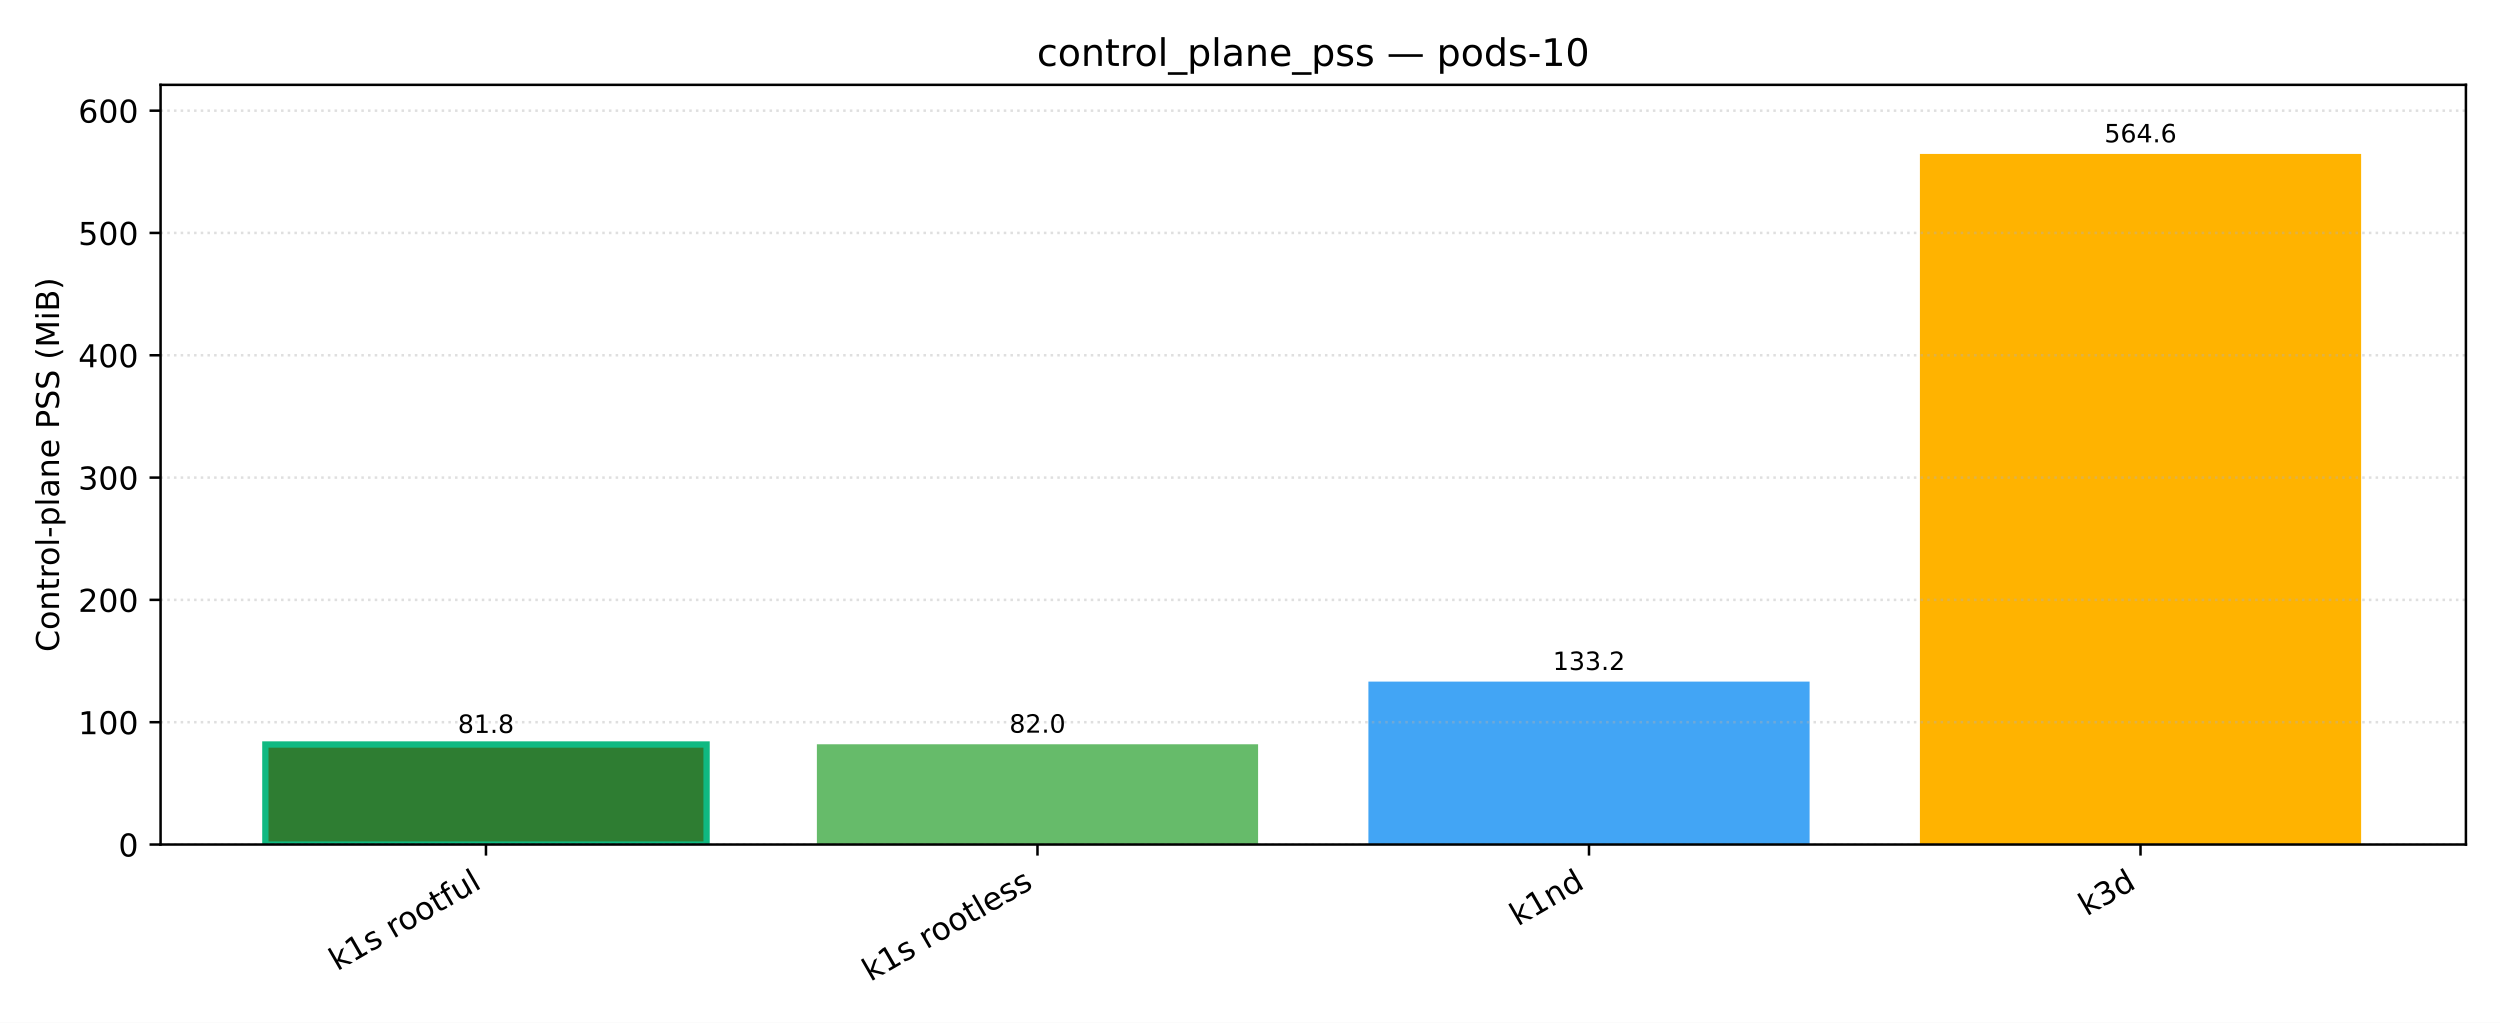
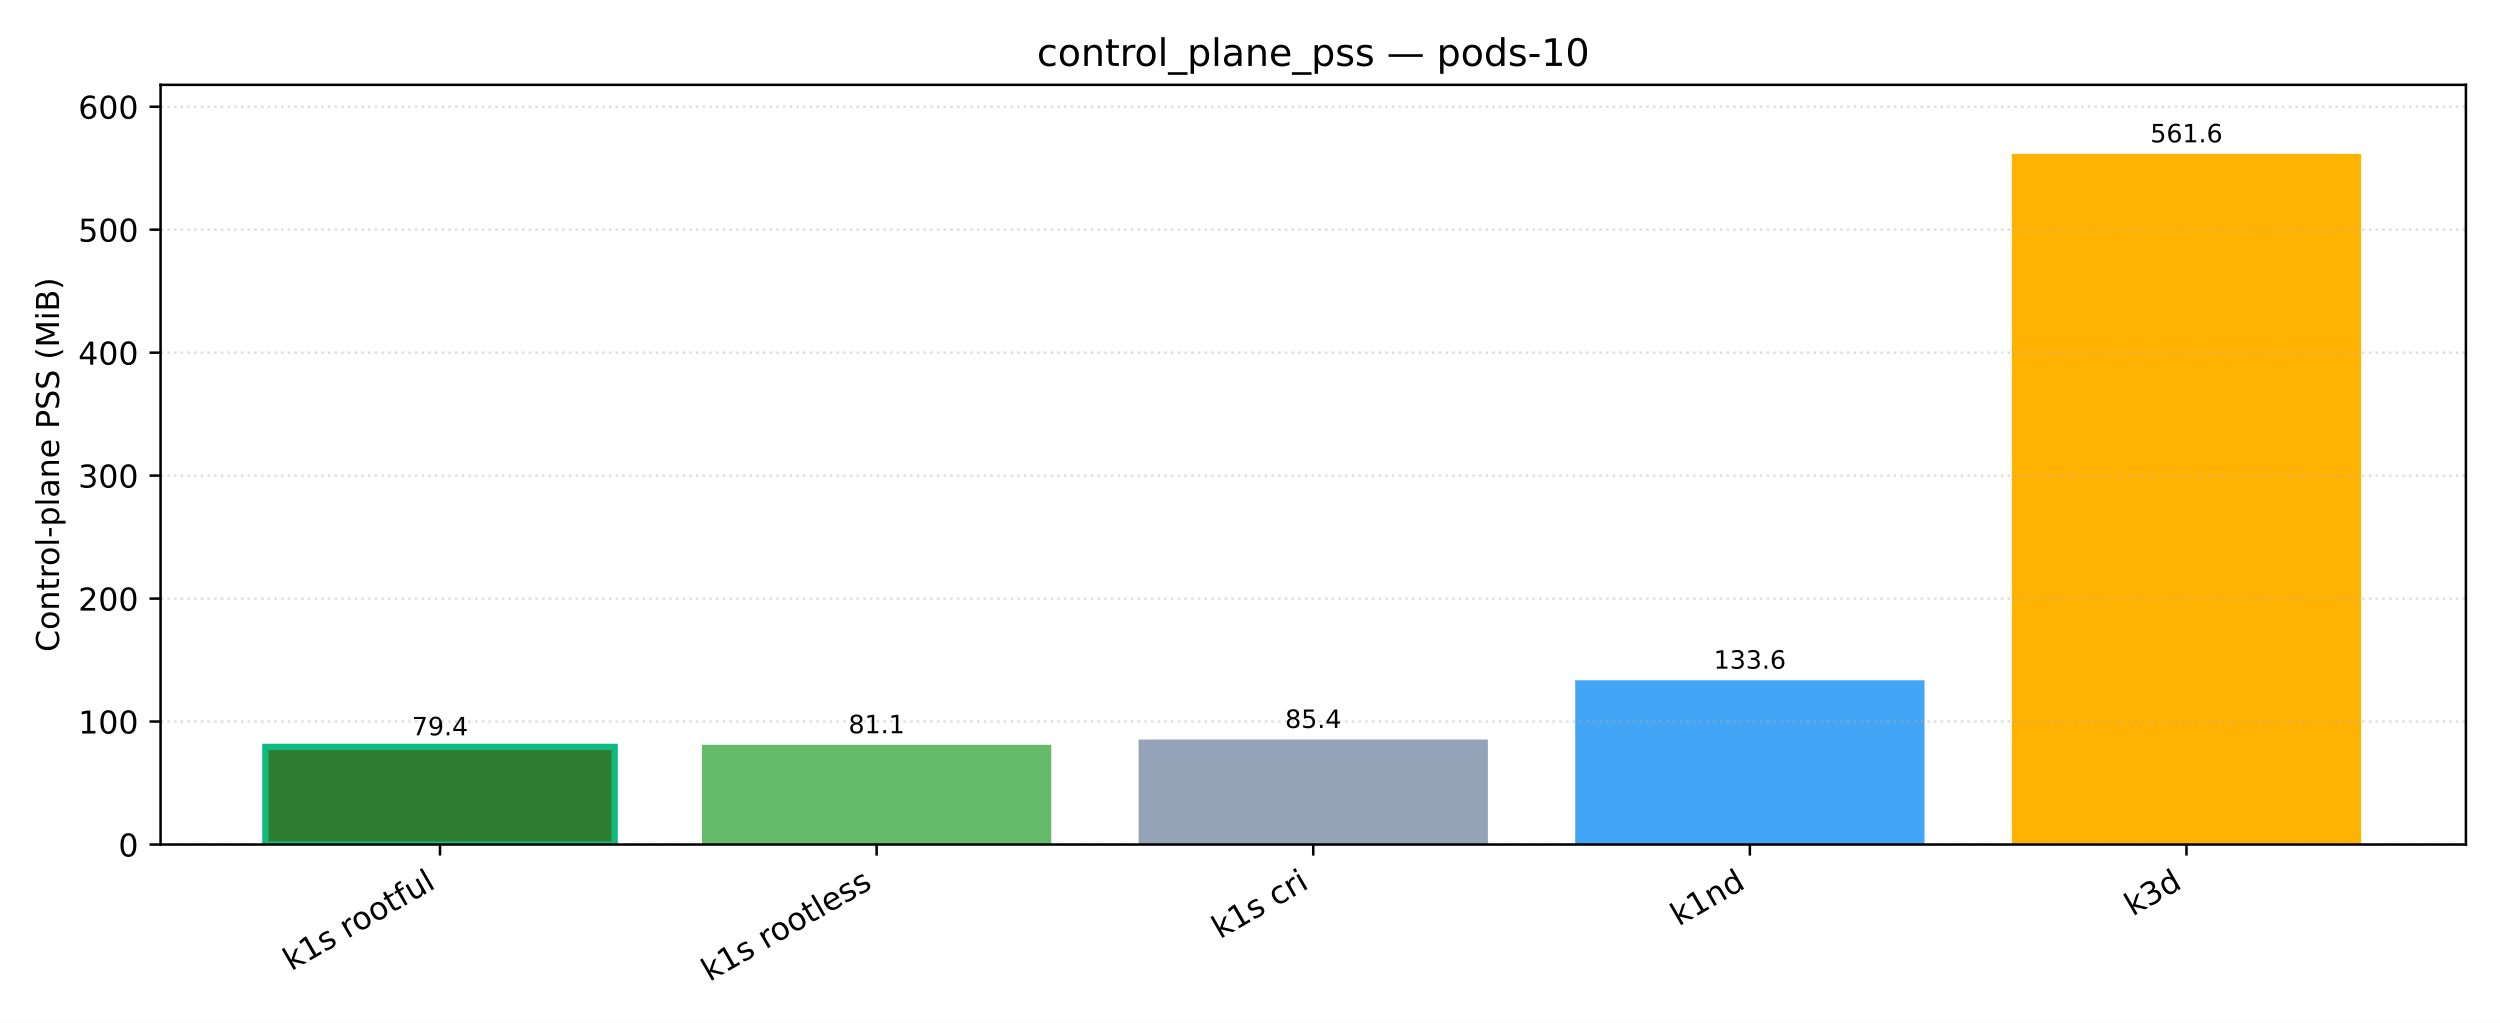
<svg xmlns="http://www.w3.org/2000/svg" xmlns:xlink="http://www.w3.org/1999/xlink" width="792pt" height="324pt" viewBox="0 0 792 324" version="1.1">
  <defs>
    <style type="text/css">*{stroke-linejoin: round; stroke-linecap: butt}</style>
  </defs>
  <g id="figure_1">
    <g id="patch_1">
      <path d="M 0 324  L 792 324  L 792 0  L 0 0  z " style="fill: #ffffff" />
    </g>
    <g id="axes_1">
      <g id="patch_2">
        <path d="M 50.87 267.545  L 781.2 267.545  L 781.2 26.88  L 50.87 26.88  z " style="fill: #ffffff" />
      </g>
      <g id="patch_3">
-         <path d="M 84.067 267.545  L 223.843 267.545  L 223.843 235.861  L 84.067 235.861  z " clip-path="url(#p3d346e6665)" style="fill: #2e7d32; stroke: #10b981; stroke-width: 2; stroke-linejoin: miter" />
+         <path d="M 84.067 267.545  L 194.723 267.545  L 194.723 236.615  L 84.067 236.615  z " clip-path="url(#p92cfe88812)" style="fill: #2e7d32; stroke: #10b981; stroke-width: 2; stroke-linejoin: miter" />
      </g>
      <g id="patch_4">
-         <path d="M 258.787 267.545  L 398.563 267.545  L 398.563 235.78  L 258.787 235.78  z " clip-path="url(#p3d346e6665)" style="fill: #66bb6a" />
+         <path d="M 222.387 267.545  L 333.043 267.545  L 333.043 235.953  L 222.387 235.953  z " clip-path="url(#p92cfe88812)" style="fill: #66bb6a" />
      </g>
      <g id="patch_5">
-         <path d="M 433.507 267.545  L 573.283 267.545  L 573.283 215.921  L 433.507 215.921  z " clip-path="url(#p3d346e6665)" style="fill: #42a5f5" />
+         <path d="M 360.707 267.545  L 471.363 267.545  L 471.363 234.278  L 360.707 234.278  z " clip-path="url(#p92cfe88812)" style="fill: #94a3b8" />
      </g>
      <g id="patch_6">
-         <path d="M 608.227 267.545  L 748.003 267.545  L 748.003 48.759  L 608.227 48.759  z " clip-path="url(#p3d346e6665)" style="fill: #ffb300" />
+         <path d="M 499.027 267.545  L 609.683 267.545  L 609.683 215.503  L 499.027 215.503  z " clip-path="url(#p92cfe88812)" style="fill: #42a5f5" />
+       </g>
+       <g id="patch_7">
+         <path d="M 637.347 267.545  L 748.003 267.545  L 748.003 48.759  L 637.347 48.759  z " clip-path="url(#p92cfe88812)" style="fill: #ffb300" />
      </g>
      <g id="matplotlib.axis_1">
        <g id="xtick_1">
          <g id="line2d_1">
            <defs>
-               <path id="md929574e29" d="M 0 0  L 0 3.5  " style="stroke: #000000; stroke-width: 0.8" />
+               <path id="mcc7a8a3c80" d="M 0 0  L 0 3.5  " style="stroke: #000000; stroke-width: 0.8" />
            </defs>
            <g>
-               <use xlink:href="#md929574e29" x="153.955" y="267.545" style="stroke: #000000; stroke-width: 0.8" />
+               <use xlink:href="#mcc7a8a3c80" x="139.395" y="267.545" style="stroke: #000000; stroke-width: 0.8" />
            </g>
          </g>
          <g id="text_1">
-             <g transform="translate(106.8249 307.7361) rotate(-30) scale(0.1 -0.1)">
+             <g transform="translate(92.26486 307.7361) rotate(-30) scale(0.1 -0.1)">
              <defs>
                <path id="DejaVuSans-6b" d="M 581 4863  L 1159 4863  L 1159 1991  L 2875 3500  L 3609 3500  L 1753 1863  L 3688 0  L 2938 0  L 1159 1709  L 1159 0  L 581 0  L 581 4863  z " transform="scale(0.015625)" />
                <path id="DejaVuSans-31" d="M 794 531  L 1825 531  L 1825 4091  L 703 3866  L 703 4441  L 1819 4666  L 2450 4666  L 2450 531  L 3481 531  L 3481 0  L 794 0  L 794 531  z " transform="scale(0.015625)" />
                <path id="DejaVuSans-73" d="M 2834 3397  L 2834 2853  Q 2591 2978 2328 3040  Q 2066 3103 1784 3103  Q 1356 3103 1142 2972  Q 928 2841 928 2578  Q 928 2378 1081 2264  Q 1234 2150 1697 2047  L 1894 2003  Q 2506 1872 2764 1633  Q 3022 1394 3022 966  Q 3022 478 2636 193  Q 2250 -91 1575 -91  Q 1294 -91 989 -36  Q 684 19 347 128  L 347 722  Q 666 556 975 473  Q 1284 391 1588 391  Q 1994 391 2212 530  Q 2431 669 2431 922  Q 2431 1156 2273 1281  Q 2116 1406 1581 1522  L 1381 1569  Q 847 1681 609 1914  Q 372 2147 372 2553  Q 372 3047 722 3315  Q 1072 3584 1716 3584  Q 2034 3584 2315 3537  Q 2597 3491 2834 3397  z " transform="scale(0.015625)" />
                <path id="DejaVuSans-20" transform="scale(0.015625)" />
                <path id="DejaVuSans-72" d="M 2631 2963  Q 2534 3019 2420 3045  Q 2306 3072 2169 3072  Q 1681 3072 1420 2755  Q 1159 2438 1159 1844  L 1159 0  L 581 0  L 581 3500  L 1159 3500  L 1159 2956  Q 1341 3275 1631 3429  Q 1922 3584 2338 3584  Q 2397 3584 2469 3576  Q 2541 3569 2628 3553  L 2631 2963  z " transform="scale(0.015625)" />
                <path id="DejaVuSans-6f" d="M 1959 3097  Q 1497 3097 1228 2736  Q 959 2375 959 1747  Q 959 1119 1226 758  Q 1494 397 1959 397  Q 2419 397 2687 759  Q 2956 1122 2956 1747  Q 2956 2369 2687 2733  Q 2419 3097 1959 3097  z M 1959 3584  Q 2709 3584 3137 3096  Q 3566 2609 3566 1747  Q 3566 888 3137 398  Q 2709 -91 1959 -91  Q 1206 -91 779 398  Q 353 888 353 1747  Q 353 2609 779 3096  Q 1206 3584 1959 3584  z " transform="scale(0.015625)" />
                <path id="DejaVuSans-74" d="M 1172 4494  L 1172 3500  L 2356 3500  L 2356 3053  L 1172 3053  L 1172 1153  Q 1172 725 1289 603  Q 1406 481 1766 481  L 2356 481  L 2356 0  L 1766 0  Q 1100 0 847 248  Q 594 497 594 1153  L 594 3053  L 172 3053  L 172 3500  L 594 3500  L 594 4494  L 1172 4494  z " transform="scale(0.015625)" />
                <path id="DejaVuSans-66" d="M 2375 4863  L 2375 4384  L 1825 4384  Q 1516 4384 1395 4259  Q 1275 4134 1275 3809  L 1275 3500  L 2222 3500  L 2222 3053  L 1275 3053  L 1275 0  L 697 0  L 697 3053  L 147 3053  L 147 3500  L 697 3500  L 697 3744  Q 697 4328 969 4595  Q 1241 4863 1831 4863  L 2375 4863  z " transform="scale(0.015625)" />
                <path id="DejaVuSans-75" d="M 544 1381  L 544 3500  L 1119 3500  L 1119 1403  Q 1119 906 1312 657  Q 1506 409 1894 409  Q 2359 409 2629 706  Q 2900 1003 2900 1516  L 2900 3500  L 3475 3500  L 3475 0  L 2900 0  L 2900 538  Q 2691 219 2414 64  Q 2138 -91 1772 -91  Q 1169 -91 856 284  Q 544 659 544 1381  z M 1991 3584  L 1991 3584  z " transform="scale(0.015625)" />
                <path id="DejaVuSans-6c" d="M 603 4863  L 1178 4863  L 1178 0  L 603 0  L 603 4863  z " transform="scale(0.015625)" />
              </defs>
              <use xlink:href="#DejaVuSans-6b" />
              <use xlink:href="#DejaVuSans-31" transform="translate(57.91016 0)" />
              <use xlink:href="#DejaVuSans-73" transform="translate(121.5332 0)" />
              <use xlink:href="#DejaVuSans-20" transform="translate(173.6328 0)" />
              <use xlink:href="#DejaVuSans-72" transform="translate(205.4199 0)" />
              <use xlink:href="#DejaVuSans-6f" transform="translate(244.2832 0)" />
              <use xlink:href="#DejaVuSans-6f" transform="translate(305.4648 0)" />
              <use xlink:href="#DejaVuSans-74" transform="translate(366.6465 0)" />
              <use xlink:href="#DejaVuSans-66" transform="translate(405.8555 0)" />
              <use xlink:href="#DejaVuSans-75" transform="translate(441.0605 0)" />
              <use xlink:href="#DejaVuSans-6c" transform="translate(504.4395 0)" />
            </g>
          </g>
        </g>
        <g id="xtick_2">
          <g id="line2d_2">
            <g>
-               <use xlink:href="#md929574e29" x="328.675" y="267.545" style="stroke: #000000; stroke-width: 0.8" />
+               <use xlink:href="#mcc7a8a3c80" x="277.715" y="267.545" style="stroke: #000000; stroke-width: 0.8" />
            </g>
          </g>
          <g id="text_2">
-             <g transform="translate(275.7304 311.0931) rotate(-30) scale(0.1 -0.1)">
+             <g transform="translate(224.7704 311.0931) rotate(-30) scale(0.1 -0.1)">
              <defs>
                <path id="DejaVuSans-65" d="M 3597 1894  L 3597 1613  L 953 1613  Q 991 1019 1311 708  Q 1631 397 2203 397  Q 2534 397 2845 478  Q 3156 559 3463 722  L 3463 178  Q 3153 47 2828 -22  Q 2503 -91 2169 -91  Q 1331 -91 842 396  Q 353 884 353 1716  Q 353 2575 817 3079  Q 1281 3584 2069 3584  Q 2775 3584 3186 3129  Q 3597 2675 3597 1894  z M 3022 2063  Q 3016 2534 2758 2815  Q 2500 3097 2075 3097  Q 1594 3097 1305 2825  Q 1016 2553 972 2059  L 3022 2063  z " transform="scale(0.015625)" />
              </defs>
              <use xlink:href="#DejaVuSans-6b" />
              <use xlink:href="#DejaVuSans-31" transform="translate(57.91016 0)" />
              <use xlink:href="#DejaVuSans-73" transform="translate(121.5332 0)" />
              <use xlink:href="#DejaVuSans-20" transform="translate(173.6328 0)" />
              <use xlink:href="#DejaVuSans-72" transform="translate(205.4199 0)" />
              <use xlink:href="#DejaVuSans-6f" transform="translate(244.2832 0)" />
              <use xlink:href="#DejaVuSans-6f" transform="translate(305.4648 0)" />
              <use xlink:href="#DejaVuSans-74" transform="translate(366.6465 0)" />
              <use xlink:href="#DejaVuSans-6c" transform="translate(405.8555 0)" />
              <use xlink:href="#DejaVuSans-65" transform="translate(433.6387 0)" />
              <use xlink:href="#DejaVuSans-73" transform="translate(495.1621 0)" />
              <use xlink:href="#DejaVuSans-73" transform="translate(547.2617 0)" />
            </g>
          </g>
        </g>
        <g id="xtick_3">
          <g id="line2d_3">
            <g>
-               <use xlink:href="#md929574e29" x="503.395" y="267.545" style="stroke: #000000; stroke-width: 0.8" />
+               <use xlink:href="#mcc7a8a3c80" x="416.035" y="267.545" style="stroke: #000000; stroke-width: 0.8" />
            </g>
          </g>
          <g id="text_3">
-             <g transform="translate(480.8439 293.5454) rotate(-30) scale(0.1 -0.1)">
+             <g transform="translate(386.4786 297.59) rotate(-30) scale(0.1 -0.1)">
+               <defs>
+                 <path id="DejaVuSans-63" d="M 3122 3366  L 3122 2828  Q 2878 2963 2633 3030  Q 2388 3097 2138 3097  Q 1578 3097 1268 2742  Q 959 2388 959 1747  Q 959 1106 1268 751  Q 1578 397 2138 397  Q 2388 397 2633 464  Q 2878 531 3122 666  L 3122 134  Q 2881 22 2623 -34  Q 2366 -91 2075 -91  Q 1284 -91 818 406  Q 353 903 353 1747  Q 353 2603 823 3093  Q 1294 3584 2113 3584  Q 2378 3584 2631 3529  Q 2884 3475 3122 3366  z " transform="scale(0.015625)" />
+                 <path id="DejaVuSans-69" d="M 603 3500  L 1178 3500  L 1178 0  L 603 0  L 603 3500  z M 603 4863  L 1178 4863  L 1178 4134  L 603 4134  L 603 4863  z " transform="scale(0.015625)" />
+               </defs>
+               <use xlink:href="#DejaVuSans-6b" />
+               <use xlink:href="#DejaVuSans-31" transform="translate(57.91016 0)" />
+               <use xlink:href="#DejaVuSans-73" transform="translate(121.5332 0)" />
+               <use xlink:href="#DejaVuSans-20" transform="translate(173.6328 0)" />
+               <use xlink:href="#DejaVuSans-63" transform="translate(205.4199 0)" />
+               <use xlink:href="#DejaVuSans-72" transform="translate(260.4004 0)" />
+               <use xlink:href="#DejaVuSans-69" transform="translate(301.5137 0)" />
+             </g>
+           </g>
+         </g>
+         <g id="xtick_4">
+           <g id="line2d_4">
+             <g>
+               <use xlink:href="#mcc7a8a3c80" x="554.355" y="267.545" style="stroke: #000000; stroke-width: 0.8" />
+             </g>
+           </g>
+           <g id="text_4">
+             <g transform="translate(531.804 293.5454) rotate(-30) scale(0.1 -0.1)">
              <defs>
                <path id="DejaVuSans-6e" d="M 3513 2113  L 3513 0  L 2938 0  L 2938 2094  Q 2938 2591 2744 2837  Q 2550 3084 2163 3084  Q 1697 3084 1428 2787  Q 1159 2491 1159 1978  L 1159 0  L 581 0  L 581 3500  L 1159 3500  L 1159 2956  Q 1366 3272 1645 3428  Q 1925 3584 2291 3584  Q 2894 3584 3203 3211  Q 3513 2838 3513 2113  z " transform="scale(0.015625)" />
                <path id="DejaVuSans-64" d="M 2906 2969  L 2906 4863  L 3481 4863  L 3481 0  L 2906 0  L 2906 525  Q 2725 213 2448 61  Q 2172 -91 1784 -91  Q 1150 -91 751 415  Q 353 922 353 1747  Q 353 2572 751 3078  Q 1150 3584 1784 3584  Q 2172 3584 2448 3432  Q 2725 3281 2906 2969  z M 947 1747  Q 947 1113 1208 752  Q 1469 391 1925 391  Q 2381 391 2643 752  Q 2906 1113 2906 1747  Q 2906 2381 2643 2742  Q 2381 3103 1925 3103  Q 1469 3103 1208 2742  Q 947 2381 947 1747  z " transform="scale(0.015625)" />
              </defs>
              <use xlink:href="#DejaVuSans-6b" />
              <use xlink:href="#DejaVuSans-31" transform="translate(57.91016 0)" />
              <use xlink:href="#DejaVuSans-6e" transform="translate(121.5332 0)" />
              <use xlink:href="#DejaVuSans-64" transform="translate(184.9121 0)" />
            </g>
          </g>
        </g>
-         <g id="xtick_4">
-           <g id="line2d_4">
-             <g>
-               <use xlink:href="#md929574e29" x="678.115" y="267.545" style="stroke: #000000; stroke-width: 0.8" />
-             </g>
-           </g>
-           <g id="text_4">
-             <g transform="translate(661.0525 290.3767) rotate(-30) scale(0.1 -0.1)">
+         <g id="xtick_5">
+           <g id="line2d_5">
+             <g>
+               <use xlink:href="#mcc7a8a3c80" x="692.675" y="267.545" style="stroke: #000000; stroke-width: 0.8" />
+             </g>
+           </g>
+           <g id="text_5">
+             <g transform="translate(675.6125 290.3767) rotate(-30) scale(0.1 -0.1)">
              <defs>
                <path id="DejaVuSans-33" d="M 2597 2516  Q 3050 2419 3304 2112  Q 3559 1806 3559 1356  Q 3559 666 3084 287  Q 2609 -91 1734 -91  Q 1441 -91 1130 -33  Q 819 25 488 141  L 488 750  Q 750 597 1062 519  Q 1375 441 1716 441  Q 2309 441 2620 675  Q 2931 909 2931 1356  Q 2931 1769 2642 2001  Q 2353 2234 1838 2234  L 1294 2234  L 1294 2753  L 1863 2753  Q 2328 2753 2575 2939  Q 2822 3125 2822 3475  Q 2822 3834 2567 4026  Q 2313 4219 1838 4219  Q 1578 4219 1281 4162  Q 984 4106 628 3988  L 628 4550  Q 988 4650 1302 4700  Q 1616 4750 1894 4750  Q 2613 4750 3031 4423  Q 3450 4097 3450 3541  Q 3450 3153 3228 2886  Q 3006 2619 2597 2516  z " transform="scale(0.015625)" />
              </defs>
              <use xlink:href="#DejaVuSans-6b" />
              <use xlink:href="#DejaVuSans-33" transform="translate(57.91016 0)" />
              <use xlink:href="#DejaVuSans-64" transform="translate(121.5332 0)" />
            </g>
          </g>
        </g>
      </g>
      <g id="matplotlib.axis_2">
        <g id="ytick_1">
-           <g id="line2d_5">
-             <path d="M 50.87 267.545  L 781.2 267.545  " clip-path="url(#p3d346e6665)" style="fill: none; stroke-dasharray: 0.8,1.32; stroke-dashoffset: 0; stroke: #b0b0b0; stroke-opacity: 0.4; stroke-width: 0.8" />
-           </g>
          <g id="line2d_6">
+             <path d="M 50.87 267.545  L 781.2 267.545  " clip-path="url(#p92cfe88812)" style="fill: none; stroke-dasharray: 0.8,1.32; stroke-dashoffset: 0; stroke: #b0b0b0; stroke-opacity: 0.4; stroke-width: 0.8" />
+           </g>
+           <g id="line2d_7">
            <defs>
-               <path id="m6bbac9fa23" d="M 0 0  L -3.5 0  " style="stroke: #000000; stroke-width: 0.8" />
+               <path id="m9aa0c34b5c" d="M 0 0  L -3.5 0  " style="stroke: #000000; stroke-width: 0.8" />
            </defs>
            <g>
-               <use xlink:href="#m6bbac9fa23" x="50.87" y="267.545" style="stroke: #000000; stroke-width: 0.8" />
-             </g>
-           </g>
-           <g id="text_5">
+               <use xlink:href="#m9aa0c34b5c" x="50.87" y="267.545" style="stroke: #000000; stroke-width: 0.8" />
+             </g>
+           </g>
+           <g id="text_6">
            <g transform="translate(37.5075 271.3447) scale(0.1 -0.1)">
              <defs>
                <path id="DejaVuSans-30" d="M 2034 4250  Q 1547 4250 1301 3770  Q 1056 3291 1056 2328  Q 1056 1369 1301 889  Q 1547 409 2034 409  Q 2525 409 2770 889  Q 3016 1369 3016 2328  Q 3016 3291 2770 3770  Q 2525 4250 2034 4250  z M 2034 4750  Q 2819 4750 3233 4129  Q 3647 3509 3647 2328  Q 3647 1150 3233 529  Q 2819 -91 2034 -91  Q 1250 -91 836 529  Q 422 1150 422 2328  Q 422 3509 836 4129  Q 1250 4750 2034 4750  z " transform="scale(0.015625)" />
              </defs>
              <use xlink:href="#DejaVuSans-30" />
            </g>
          </g>
        </g>
        <g id="ytick_2">
-           <g id="line2d_7">
-             <path d="M 50.87 228.796  L 781.2 228.796  " clip-path="url(#p3d346e6665)" style="fill: none; stroke-dasharray: 0.8,1.32; stroke-dashoffset: 0; stroke: #b0b0b0; stroke-opacity: 0.4; stroke-width: 0.8" />
-           </g>
          <g id="line2d_8">
-             <g>
-               <use xlink:href="#m6bbac9fa23" x="50.87" y="228.796" style="stroke: #000000; stroke-width: 0.8" />
-             </g>
-           </g>
-           <g id="text_6">
-             <g transform="translate(24.7825 232.5956) scale(0.1 -0.1)">
+             <path d="M 50.87 228.59  L 781.2 228.59  " clip-path="url(#p92cfe88812)" style="fill: none; stroke-dasharray: 0.8,1.32; stroke-dashoffset: 0; stroke: #b0b0b0; stroke-opacity: 0.4; stroke-width: 0.8" />
+           </g>
+           <g id="line2d_9">
+             <g>
+               <use xlink:href="#m9aa0c34b5c" x="50.87" y="228.59" style="stroke: #000000; stroke-width: 0.8" />
+             </g>
+           </g>
+           <g id="text_7">
+             <g transform="translate(24.7825 232.3887) scale(0.1 -0.1)">
              <use xlink:href="#DejaVuSans-31" />
              <use xlink:href="#DejaVuSans-30" transform="translate(63.62305 0)" />
              <use xlink:href="#DejaVuSans-30" transform="translate(127.2461 0)" />
            </g>
          </g>
        </g>
        <g id="ytick_3">
-           <g id="line2d_9">
-             <path d="M 50.87 190.047  L 781.2 190.047  " clip-path="url(#p3d346e6665)" style="fill: none; stroke-dasharray: 0.8,1.32; stroke-dashoffset: 0; stroke: #b0b0b0; stroke-opacity: 0.4; stroke-width: 0.8" />
-           </g>
          <g id="line2d_10">
-             <g>
-               <use xlink:href="#m6bbac9fa23" x="50.87" y="190.047" style="stroke: #000000; stroke-width: 0.8" />
-             </g>
-           </g>
-           <g id="text_7">
-             <g transform="translate(24.7825 193.8466) scale(0.1 -0.1)">
+             <path d="M 50.87 189.634  L 781.2 189.634  " clip-path="url(#p92cfe88812)" style="fill: none; stroke-dasharray: 0.8,1.32; stroke-dashoffset: 0; stroke: #b0b0b0; stroke-opacity: 0.4; stroke-width: 0.8" />
+           </g>
+           <g id="line2d_11">
+             <g>
+               <use xlink:href="#m9aa0c34b5c" x="50.87" y="189.634" style="stroke: #000000; stroke-width: 0.8" />
+             </g>
+           </g>
+           <g id="text_8">
+             <g transform="translate(24.7825 193.4328) scale(0.1 -0.1)">
              <defs>
                <path id="DejaVuSans-32" d="M 1228 531  L 3431 531  L 3431 0  L 469 0  L 469 531  Q 828 903 1448 1529  Q 2069 2156 2228 2338  Q 2531 2678 2651 2914  Q 2772 3150 2772 3378  Q 2772 3750 2511 3984  Q 2250 4219 1831 4219  Q 1534 4219 1204 4116  Q 875 4013 500 3803  L 500 4441  Q 881 4594 1212 4672  Q 1544 4750 1819 4750  Q 2544 4750 2975 4387  Q 3406 4025 3406 3419  Q 3406 3131 3298 2873  Q 3191 2616 2906 2266  Q 2828 2175 2409 1742  Q 1991 1309 1228 531  z " transform="scale(0.015625)" />
              </defs>
              <use xlink:href="#DejaVuSans-32" />
              <use xlink:href="#DejaVuSans-30" transform="translate(63.62305 0)" />
              <use xlink:href="#DejaVuSans-30" transform="translate(127.2461 0)" />
            </g>
          </g>
        </g>
        <g id="ytick_4">
-           <g id="line2d_11">
-             <path d="M 50.87 151.298  L 781.2 151.298  " clip-path="url(#p3d346e6665)" style="fill: none; stroke-dasharray: 0.8,1.32; stroke-dashoffset: 0; stroke: #b0b0b0; stroke-opacity: 0.4; stroke-width: 0.8" />
-           </g>
          <g id="line2d_12">
-             <g>
-               <use xlink:href="#m6bbac9fa23" x="50.87" y="151.298" style="stroke: #000000; stroke-width: 0.8" />
-             </g>
-           </g>
-           <g id="text_8">
-             <g transform="translate(24.7825 155.0976) scale(0.1 -0.1)">
+             <path d="M 50.87 150.678  L 781.2 150.678  " clip-path="url(#p92cfe88812)" style="fill: none; stroke-dasharray: 0.8,1.32; stroke-dashoffset: 0; stroke: #b0b0b0; stroke-opacity: 0.4; stroke-width: 0.8" />
+           </g>
+           <g id="line2d_13">
+             <g>
+               <use xlink:href="#m9aa0c34b5c" x="50.87" y="150.678" style="stroke: #000000; stroke-width: 0.8" />
+             </g>
+           </g>
+           <g id="text_9">
+             <g transform="translate(24.7825 154.4768) scale(0.1 -0.1)">
              <use xlink:href="#DejaVuSans-33" />
              <use xlink:href="#DejaVuSans-30" transform="translate(63.62305 0)" />
              <use xlink:href="#DejaVuSans-30" transform="translate(127.2461 0)" />
            </g>
          </g>
        </g>
        <g id="ytick_5">
-           <g id="line2d_13">
-             <path d="M 50.87 112.549  L 781.2 112.549  " clip-path="url(#p3d346e6665)" style="fill: none; stroke-dasharray: 0.8,1.32; stroke-dashoffset: 0; stroke: #b0b0b0; stroke-opacity: 0.4; stroke-width: 0.8" />
-           </g>
          <g id="line2d_14">
-             <g>
-               <use xlink:href="#m6bbac9fa23" x="50.87" y="112.549" style="stroke: #000000; stroke-width: 0.8" />
-             </g>
-           </g>
-           <g id="text_9">
-             <g transform="translate(24.7825 116.3485) scale(0.1 -0.1)">
+             <path d="M 50.87 111.722  L 781.2 111.722  " clip-path="url(#p92cfe88812)" style="fill: none; stroke-dasharray: 0.8,1.32; stroke-dashoffset: 0; stroke: #b0b0b0; stroke-opacity: 0.4; stroke-width: 0.8" />
+           </g>
+           <g id="line2d_15">
+             <g>
+               <use xlink:href="#m9aa0c34b5c" x="50.87" y="111.722" style="stroke: #000000; stroke-width: 0.8" />
+             </g>
+           </g>
+           <g id="text_10">
+             <g transform="translate(24.7825 115.5208) scale(0.1 -0.1)">
              <defs>
                <path id="DejaVuSans-34" d="M 2419 4116  L 825 1625  L 2419 1625  L 2419 4116  z M 2253 4666  L 3047 4666  L 3047 1625  L 3713 1625  L 3713 1100  L 3047 1100  L 3047 0  L 2419 0  L 2419 1100  L 313 1100  L 313 1709  L 2253 4666  z " transform="scale(0.015625)" />
              </defs>
              <use xlink:href="#DejaVuSans-34" />
              <use xlink:href="#DejaVuSans-30" transform="translate(63.62305 0)" />
              <use xlink:href="#DejaVuSans-30" transform="translate(127.2461 0)" />
            </g>
          </g>
        </g>
        <g id="ytick_6">
-           <g id="line2d_15">
-             <path d="M 50.87 73.8  L 781.2 73.8  " clip-path="url(#p3d346e6665)" style="fill: none; stroke-dasharray: 0.8,1.32; stroke-dashoffset: 0; stroke: #b0b0b0; stroke-opacity: 0.4; stroke-width: 0.8" />
-           </g>
          <g id="line2d_16">
-             <g>
-               <use xlink:href="#m6bbac9fa23" x="50.87" y="73.8" style="stroke: #000000; stroke-width: 0.8" />
-             </g>
-           </g>
-           <g id="text_10">
-             <g transform="translate(24.7825 77.59947) scale(0.1 -0.1)">
+             <path d="M 50.87 72.766  L 781.2 72.766  " clip-path="url(#p92cfe88812)" style="fill: none; stroke-dasharray: 0.8,1.32; stroke-dashoffset: 0; stroke: #b0b0b0; stroke-opacity: 0.4; stroke-width: 0.8" />
+           </g>
+           <g id="line2d_17">
+             <g>
+               <use xlink:href="#m9aa0c34b5c" x="50.87" y="72.766" style="stroke: #000000; stroke-width: 0.8" />
+             </g>
+           </g>
+           <g id="text_11">
+             <g transform="translate(24.7825 76.56489) scale(0.1 -0.1)">
              <defs>
                <path id="DejaVuSans-35" d="M 691 4666  L 3169 4666  L 3169 4134  L 1269 4134  L 1269 2991  Q 1406 3038 1543 3061  Q 1681 3084 1819 3084  Q 2600 3084 3056 2656  Q 3513 2228 3513 1497  Q 3513 744 3044 326  Q 2575 -91 1722 -91  Q 1428 -91 1123 -41  Q 819 9 494 109  L 494 744  Q 775 591 1075 516  Q 1375 441 1709 441  Q 2250 441 2565 725  Q 2881 1009 2881 1497  Q 2881 1984 2565 2268  Q 2250 2553 1709 2553  Q 1456 2553 1204 2497  Q 953 2441 691 2322  L 691 4666  z " transform="scale(0.015625)" />
              </defs>
              <use xlink:href="#DejaVuSans-35" />
              <use xlink:href="#DejaVuSans-30" transform="translate(63.62305 0)" />
              <use xlink:href="#DejaVuSans-30" transform="translate(127.2461 0)" />
            </g>
          </g>
        </g>
        <g id="ytick_7">
-           <g id="line2d_17">
-             <path d="M 50.87 35.051  L 781.2 35.051  " clip-path="url(#p3d346e6665)" style="fill: none; stroke-dasharray: 0.8,1.32; stroke-dashoffset: 0; stroke: #b0b0b0; stroke-opacity: 0.4; stroke-width: 0.8" />
-           </g>
          <g id="line2d_18">
-             <g>
-               <use xlink:href="#m6bbac9fa23" x="50.87" y="35.051" style="stroke: #000000; stroke-width: 0.8" />
-             </g>
-           </g>
-           <g id="text_11">
-             <g transform="translate(24.7825 38.85042) scale(0.1 -0.1)">
+             <path d="M 50.87 33.81  L 781.2 33.81  " clip-path="url(#p92cfe88812)" style="fill: none; stroke-dasharray: 0.8,1.32; stroke-dashoffset: 0; stroke: #b0b0b0; stroke-opacity: 0.4; stroke-width: 0.8" />
+           </g>
+           <g id="line2d_19">
+             <g>
+               <use xlink:href="#m9aa0c34b5c" x="50.87" y="33.81" style="stroke: #000000; stroke-width: 0.8" />
+             </g>
+           </g>
+           <g id="text_12">
+             <g transform="translate(24.7825 37.60893) scale(0.1 -0.1)">
              <defs>
                <path id="DejaVuSans-36" d="M 2113 2584  Q 1688 2584 1439 2293  Q 1191 2003 1191 1497  Q 1191 994 1439 701  Q 1688 409 2113 409  Q 2538 409 2786 701  Q 3034 994 3034 1497  Q 3034 2003 2786 2293  Q 2538 2584 2113 2584  z M 3366 4563  L 3366 3988  Q 3128 4100 2886 4159  Q 2644 4219 2406 4219  Q 1781 4219 1451 3797  Q 1122 3375 1075 2522  Q 1259 2794 1537 2939  Q 1816 3084 2150 3084  Q 2853 3084 3261 2657  Q 3669 2231 3669 1497  Q 3669 778 3244 343  Q 2819 -91 2113 -91  Q 1303 -91 875 529  Q 447 1150 447 2328  Q 447 3434 972 4092  Q 1497 4750 2381 4750  Q 2619 4750 2861 4703  Q 3103 4656 3366 4563  z " transform="scale(0.015625)" />
              </defs>
              <use xlink:href="#DejaVuSans-36" />
              <use xlink:href="#DejaVuSans-30" transform="translate(63.62305 0)" />
              <use xlink:href="#DejaVuSans-30" transform="translate(127.2461 0)" />
            </g>
          </g>
        </g>
-         <g id="text_12">
+         <g id="text_13">
          <g transform="translate(18.70281 206.537) rotate(-90) scale(0.1 -0.1)">
            <defs>
              <path id="DejaVuSans-43" d="M 4122 4306  L 4122 3641  Q 3803 3938 3442 4084  Q 3081 4231 2675 4231  Q 1875 4231 1450 3742  Q 1025 3253 1025 2328  Q 1025 1406 1450 917  Q 1875 428 2675 428  Q 3081 428 3442 575  Q 3803 722 4122 1019  L 4122 359  Q 3791 134 3420 21  Q 3050 -91 2638 -91  Q 1578 -91 968 557  Q 359 1206 359 2328  Q 359 3453 968 4101  Q 1578 4750 2638 4750  Q 3056 4750 3426 4639  Q 3797 4528 4122 4306  z " transform="scale(0.015625)" />
              <path id="DejaVuSans-2011" d="M 313 2009  L 1997 2009  L 1997 1497  L 313 1497  L 313 2009  z " transform="scale(0.015625)" />
              <path id="DejaVuSans-70" d="M 1159 525  L 1159 -1331  L 581 -1331  L 581 3500  L 1159 3500  L 1159 2969  Q 1341 3281 1617 3432  Q 1894 3584 2278 3584  Q 2916 3584 3314 3078  Q 3713 2572 3713 1747  Q 3713 922 3314 415  Q 2916 -91 2278 -91  Q 1894 -91 1617 61  Q 1341 213 1159 525  z M 3116 1747  Q 3116 2381 2855 2742  Q 2594 3103 2138 3103  Q 1681 3103 1420 2742  Q 1159 2381 1159 1747  Q 1159 1113 1420 752  Q 1681 391 2138 391  Q 2594 391 2855 752  Q 3116 1113 3116 1747  z " transform="scale(0.015625)" />
              <path id="DejaVuSans-61" d="M 2194 1759  Q 1497 1759 1228 1600  Q 959 1441 959 1056  Q 959 750 1161 570  Q 1363 391 1709 391  Q 2188 391 2477 730  Q 2766 1069 2766 1631  L 2766 1759  L 2194 1759  z M 3341 1997  L 3341 0  L 2766 0  L 2766 531  Q 2569 213 2275 61  Q 1981 -91 1556 -91  Q 1019 -91 701 211  Q 384 513 384 1019  Q 384 1609 779 1909  Q 1175 2209 1959 2209  L 2766 2209  L 2766 2266  Q 2766 2663 2505 2880  Q 2244 3097 1772 3097  Q 1472 3097 1187 3025  Q 903 2953 641 2809  L 641 3341  Q 956 3463 1253 3523  Q 1550 3584 1831 3584  Q 2591 3584 2966 3190  Q 3341 2797 3341 1997  z " transform="scale(0.015625)" />
              <path id="DejaVuSans-50" d="M 1259 4147  L 1259 2394  L 2053 2394  Q 2494 2394 2734 2622  Q 2975 2850 2975 3272  Q 2975 3691 2734 3919  Q 2494 4147 2053 4147  L 1259 4147  z M 628 4666  L 2053 4666  Q 2838 4666 3239 4311  Q 3641 3956 3641 3272  Q 3641 2581 3239 2228  Q 2838 1875 2053 1875  L 1259 1875  L 1259 0  L 628 0  L 628 4666  z " transform="scale(0.015625)" />
              <path id="DejaVuSans-53" d="M 3425 4513  L 3425 3897  Q 3066 4069 2747 4153  Q 2428 4238 2131 4238  Q 1616 4238 1336 4038  Q 1056 3838 1056 3469  Q 1056 3159 1242 3001  Q 1428 2844 1947 2747  L 2328 2669  Q 3034 2534 3370 2195  Q 3706 1856 3706 1288  Q 3706 609 3251 259  Q 2797 -91 1919 -91  Q 1588 -91 1214 -16  Q 841 59 441 206  L 441 856  Q 825 641 1194 531  Q 1563 422 1919 422  Q 2459 422 2753 634  Q 3047 847 3047 1241  Q 3047 1584 2836 1778  Q 2625 1972 2144 2069  L 1759 2144  Q 1053 2284 737 2584  Q 422 2884 422 3419  Q 422 4038 858 4394  Q 1294 4750 2059 4750  Q 2388 4750 2728 4690  Q 3069 4631 3425 4513  z " transform="scale(0.015625)" />
              <path id="DejaVuSans-28" d="M 1984 4856  Q 1566 4138 1362 3434  Q 1159 2731 1159 2009  Q 1159 1288 1364 580  Q 1569 -128 1984 -844  L 1484 -844  Q 1016 -109 783 600  Q 550 1309 550 2009  Q 550 2706 781 3412  Q 1013 4119 1484 4856  L 1984 4856  z " transform="scale(0.015625)" />
              <path id="DejaVuSans-4d" d="M 628 4666  L 1569 4666  L 2759 1491  L 3956 4666  L 4897 4666  L 4897 0  L 4281 0  L 4281 4097  L 3078 897  L 2444 897  L 1241 4097  L 1241 0  L 628 0  L 628 4666  z " transform="scale(0.015625)" />
-               <path id="DejaVuSans-69" d="M 603 3500  L 1178 3500  L 1178 0  L 603 0  L 603 3500  z M 603 4863  L 1178 4863  L 1178 4134  L 603 4134  L 603 4863  z " transform="scale(0.015625)" />
              <path id="DejaVuSans-42" d="M 1259 2228  L 1259 519  L 2272 519  Q 2781 519 3026 730  Q 3272 941 3272 1375  Q 3272 1813 3026 2020  Q 2781 2228 2272 2228  L 1259 2228  z M 1259 4147  L 1259 2741  L 2194 2741  Q 2656 2741 2882 2914  Q 3109 3088 3109 3444  Q 3109 3797 2882 3972  Q 2656 4147 2194 4147  L 1259 4147  z M 628 4666  L 2241 4666  Q 2963 4666 3353 4366  Q 3744 4066 3744 3513  Q 3744 3084 3544 2831  Q 3344 2578 2956 2516  Q 3422 2416 3680 2098  Q 3938 1781 3938 1306  Q 3938 681 3513 340  Q 3088 0 2303 0  L 628 0  L 628 4666  z " transform="scale(0.015625)" />
              <path id="DejaVuSans-29" d="M 513 4856  L 1013 4856  Q 1481 4119 1714 3412  Q 1947 2706 1947 2009  Q 1947 1309 1714 600  Q 1481 -109 1013 -844  L 513 -844  Q 928 -128 1133 580  Q 1338 1288 1338 2009  Q 1338 2731 1133 3434  Q 928 4138 513 4856  z " transform="scale(0.015625)" />
            </defs>
            <use xlink:href="#DejaVuSans-43" />
            <use xlink:href="#DejaVuSans-6f" transform="translate(69.82422 0)" />
            <use xlink:href="#DejaVuSans-6e" transform="translate(131.0059 0)" />
            <use xlink:href="#DejaVuSans-74" transform="translate(194.3848 0)" />
            <use xlink:href="#DejaVuSans-72" transform="translate(233.5938 0)" />
            <use xlink:href="#DejaVuSans-6f" transform="translate(272.457 0)" />
            <use xlink:href="#DejaVuSans-6c" transform="translate(333.6387 0)" />
            <use xlink:href="#DejaVuSans-2011" transform="translate(361.4219 0)" />
            <use xlink:href="#DejaVuSans-70" transform="translate(397.5059 0)" />
            <use xlink:href="#DejaVuSans-6c" transform="translate(460.9824 0)" />
            <use xlink:href="#DejaVuSans-61" transform="translate(488.7656 0)" />
            <use xlink:href="#DejaVuSans-6e" transform="translate(550.0449 0)" />
            <use xlink:href="#DejaVuSans-65" transform="translate(613.4238 0)" />
            <use xlink:href="#DejaVuSans-20" transform="translate(674.9473 0)" />
            <use xlink:href="#DejaVuSans-50" transform="translate(706.7344 0)" />
            <use xlink:href="#DejaVuSans-53" transform="translate(767.0371 0)" />
            <use xlink:href="#DejaVuSans-53" transform="translate(830.5137 0)" />
            <use xlink:href="#DejaVuSans-20" transform="translate(893.9902 0)" />
            <use xlink:href="#DejaVuSans-28" transform="translate(925.7773 0)" />
            <use xlink:href="#DejaVuSans-4d" transform="translate(964.791 0)" />
            <use xlink:href="#DejaVuSans-69" transform="translate(1051.07 0)" />
            <use xlink:href="#DejaVuSans-42" transform="translate(1078.854 0)" />
            <use xlink:href="#DejaVuSans-29" transform="translate(1147.457 0)" />
          </g>
        </g>
      </g>
-       <g id="patch_7">
+       <g id="patch_8">
        <path d="M 50.87 267.545  L 50.87 26.88  " style="fill: none; stroke: #000000; stroke-width: 0.8; stroke-linejoin: miter; stroke-linecap: square" />
      </g>
-       <g id="patch_8">
+       <g id="patch_9">
        <path d="M 781.2 267.545  L 781.2 26.88  " style="fill: none; stroke: #000000; stroke-width: 0.8; stroke-linejoin: miter; stroke-linecap: square" />
      </g>
-       <g id="patch_9">
+       <g id="patch_10">
        <path d="M 50.87 267.545  L 781.2 267.545  " style="fill: none; stroke: #000000; stroke-width: 0.8; stroke-linejoin: miter; stroke-linecap: square" />
      </g>
-       <g id="patch_10">
+       <g id="patch_11">
        <path d="M 50.87 26.88  L 781.2 26.88  " style="fill: none; stroke: #000000; stroke-width: 0.8; stroke-linejoin: miter; stroke-linecap: square" />
      </g>
-       <g id="text_13">
-         <g transform="translate(145.0486 232.1976) scale(0.08 -0.08)">
+       <g id="text_14">
+         <g transform="translate(130.4886 232.9513) scale(0.08 -0.08)">
+           <defs>
+             <path id="DejaVuSans-37" d="M 525 4666  L 3525 4666  L 3525 4397  L 1831 0  L 1172 0  L 2766 4134  L 525 4134  L 525 4666  z " transform="scale(0.015625)" />
+             <path id="DejaVuSans-39" d="M 703 97  L 703 672  Q 941 559 1184 500  Q 1428 441 1663 441  Q 2288 441 2617 861  Q 2947 1281 2994 2138  Q 2813 1869 2534 1725  Q 2256 1581 1919 1581  Q 1219 1581 811 2004  Q 403 2428 403 3163  Q 403 3881 828 4315  Q 1253 4750 1959 4750  Q 2769 4750 3195 4129  Q 3622 3509 3622 2328  Q 3622 1225 3098 567  Q 2575 -91 1691 -91  Q 1453 -91 1209 -44  Q 966 3 703 97  z M 1959 2075  Q 2384 2075 2632 2365  Q 2881 2656 2881 3163  Q 2881 3666 2632 3958  Q 2384 4250 1959 4250  Q 1534 4250 1286 3958  Q 1038 3666 1038 3163  Q 1038 2656 1286 2365  Q 1534 2075 1959 2075  z " transform="scale(0.015625)" />
+             <path id="DejaVuSans-2e" d="M 684 794  L 1344 794  L 1344 0  L 684 0  L 684 794  z " transform="scale(0.015625)" />
+           </defs>
+           <use xlink:href="#DejaVuSans-37" />
+           <use xlink:href="#DejaVuSans-39" transform="translate(63.62305 0)" />
+           <use xlink:href="#DejaVuSans-2e" transform="translate(127.2461 0)" />
+           <use xlink:href="#DejaVuSans-34" transform="translate(159.0332 0)" />
+         </g>
+       </g>
+       <g id="text_15">
+         <g transform="translate(268.8087 232.2893) scale(0.08 -0.08)">
          <defs>
            <path id="DejaVuSans-38" d="M 2034 2216  Q 1584 2216 1326 1975  Q 1069 1734 1069 1313  Q 1069 891 1326 650  Q 1584 409 2034 409  Q 2484 409 2743 651  Q 3003 894 3003 1313  Q 3003 1734 2745 1975  Q 2488 2216 2034 2216  z M 1403 2484  Q 997 2584 770 2862  Q 544 3141 544 3541  Q 544 4100 942 4425  Q 1341 4750 2034 4750  Q 2731 4750 3128 4425  Q 3525 4100 3525 3541  Q 3525 3141 3298 2862  Q 3072 2584 2669 2484  Q 3125 2378 3379 2068  Q 3634 1759 3634 1313  Q 3634 634 3220 271  Q 2806 -91 2034 -91  Q 1263 -91 848 271  Q 434 634 434 1313  Q 434 1759 690 2068  Q 947 2378 1403 2484  z M 1172 3481  Q 1172 3119 1398 2916  Q 1625 2713 2034 2713  Q 2441 2713 2670 2916  Q 2900 3119 2900 3481  Q 2900 3844 2670 4047  Q 2441 4250 2034 4250  Q 1625 4250 1398 4047  Q 1172 3844 1172 3481  z " transform="scale(0.015625)" />
-             <path id="DejaVuSans-2e" d="M 684 794  L 1344 794  L 1344 0  L 684 0  L 684 794  z " transform="scale(0.015625)" />
          </defs>
          <use xlink:href="#DejaVuSans-38" />
          <use xlink:href="#DejaVuSans-31" transform="translate(63.62305 0)" />
          <use xlink:href="#DejaVuSans-2e" transform="translate(127.2461 0)" />
-           <use xlink:href="#DejaVuSans-38" transform="translate(159.0332 0)" />
-         </g>
-       </g>
-       <g id="text_14">
-         <g transform="translate(319.7687 232.1166) scale(0.08 -0.08)">
+           <use xlink:href="#DejaVuSans-31" transform="translate(159.0332 0)" />
+         </g>
+       </g>
+       <g id="text_16">
+         <g transform="translate(407.1288 230.6139) scale(0.08 -0.08)">
          <use xlink:href="#DejaVuSans-38" />
-           <use xlink:href="#DejaVuSans-32" transform="translate(63.62305 0)" />
+           <use xlink:href="#DejaVuSans-35" transform="translate(63.62305 0)" />
          <use xlink:href="#DejaVuSans-2e" transform="translate(127.2461 0)" />
-           <use xlink:href="#DejaVuSans-30" transform="translate(159.0332 0)" />
-         </g>
-       </g>
-       <g id="text_15">
-         <g transform="translate(491.9438 212.2569) scale(0.08 -0.08)">
+           <use xlink:href="#DejaVuSans-34" transform="translate(159.0332 0)" />
+         </g>
+       </g>
+       <g id="text_17">
+         <g transform="translate(542.9038 211.8397) scale(0.08 -0.08)">
          <use xlink:href="#DejaVuSans-31" />
          <use xlink:href="#DejaVuSans-33" transform="translate(63.62305 0)" />
          <use xlink:href="#DejaVuSans-33" transform="translate(127.2461 0)" />
          <use xlink:href="#DejaVuSans-2e" transform="translate(190.8691 0)" />
-           <use xlink:href="#DejaVuSans-32" transform="translate(222.6562 0)" />
-         </g>
-       </g>
-       <g id="text_16">
-         <g transform="translate(666.6639 45.09493) scale(0.08 -0.08)">
+           <use xlink:href="#DejaVuSans-36" transform="translate(222.6562 0)" />
+         </g>
+       </g>
+       <g id="text_18">
+         <g transform="translate(681.2239 45.09493) scale(0.08 -0.08)">
          <use xlink:href="#DejaVuSans-35" />
          <use xlink:href="#DejaVuSans-36" transform="translate(63.62305 0)" />
-           <use xlink:href="#DejaVuSans-34" transform="translate(127.2461 0)" />
+           <use xlink:href="#DejaVuSans-31" transform="translate(127.2461 0)" />
          <use xlink:href="#DejaVuSans-2e" transform="translate(190.8691 0)" />
          <use xlink:href="#DejaVuSans-36" transform="translate(222.6562 0)" />
        </g>
      </g>
-       <g id="text_17">
+       <g id="text_19">
        <g transform="translate(328.5044 20.88) scale(0.12 -0.12)">
          <defs>
-             <path id="DejaVuSans-63" d="M 3122 3366  L 3122 2828  Q 2878 2963 2633 3030  Q 2388 3097 2138 3097  Q 1578 3097 1268 2742  Q 959 2388 959 1747  Q 959 1106 1268 751  Q 1578 397 2138 397  Q 2388 397 2633 464  Q 2878 531 3122 666  L 3122 134  Q 2881 22 2623 -34  Q 2366 -91 2075 -91  Q 1284 -91 818 406  Q 353 903 353 1747  Q 353 2603 823 3093  Q 1294 3584 2113 3584  Q 2378 3584 2631 3529  Q 2884 3475 3122 3366  z " transform="scale(0.015625)" />
            <path id="DejaVuSans-5f" d="M 3263 -1063  L 3263 -1509  L -63 -1509  L -63 -1063  L 3263 -1063  z " transform="scale(0.015625)" />
            <path id="DejaVuSans-2014" d="M 313 1978  L 6088 1978  L 6088 1528  L 313 1528  L 313 1978  z " transform="scale(0.015625)" />
            <path id="DejaVuSans-2d" d="M 313 2009  L 1997 2009  L 1997 1497  L 313 1497  L 313 2009  z " transform="scale(0.015625)" />
          </defs>
          <use xlink:href="#DejaVuSans-63" />
          <use xlink:href="#DejaVuSans-6f" transform="translate(54.98047 0)" />
          <use xlink:href="#DejaVuSans-6e" transform="translate(116.1621 0)" />
          <use xlink:href="#DejaVuSans-74" transform="translate(179.541 0)" />
          <use xlink:href="#DejaVuSans-72" transform="translate(218.75 0)" />
          <use xlink:href="#DejaVuSans-6f" transform="translate(257.6133 0)" />
          <use xlink:href="#DejaVuSans-6c" transform="translate(318.7949 0)" />
          <use xlink:href="#DejaVuSans-5f" transform="translate(346.5781 0)" />
          <use xlink:href="#DejaVuSans-70" transform="translate(396.5781 0)" />
          <use xlink:href="#DejaVuSans-6c" transform="translate(460.0547 0)" />
          <use xlink:href="#DejaVuSans-61" transform="translate(487.8379 0)" />
          <use xlink:href="#DejaVuSans-6e" transform="translate(549.1172 0)" />
          <use xlink:href="#DejaVuSans-65" transform="translate(612.4961 0)" />
          <use xlink:href="#DejaVuSans-5f" transform="translate(674.0195 0)" />
          <use xlink:href="#DejaVuSans-70" transform="translate(724.0195 0)" />
          <use xlink:href="#DejaVuSans-73" transform="translate(787.4961 0)" />
          <use xlink:href="#DejaVuSans-73" transform="translate(839.5957 0)" />
          <use xlink:href="#DejaVuSans-20" transform="translate(891.6953 0)" />
          <use xlink:href="#DejaVuSans-2014" transform="translate(923.4824 0)" />
          <use xlink:href="#DejaVuSans-20" transform="translate(1023.482 0)" />
          <use xlink:href="#DejaVuSans-70" transform="translate(1055.27 0)" />
          <use xlink:href="#DejaVuSans-6f" transform="translate(1118.746 0)" />
          <use xlink:href="#DejaVuSans-64" transform="translate(1179.928 0)" />
          <use xlink:href="#DejaVuSans-73" transform="translate(1243.404 0)" />
          <use xlink:href="#DejaVuSans-2d" transform="translate(1295.504 0)" />
          <use xlink:href="#DejaVuSans-31" transform="translate(1331.588 0)" />
          <use xlink:href="#DejaVuSans-30" transform="translate(1395.211 0)" />
        </g>
      </g>
    </g>
  </g>
  <defs>
-     <clipPath id="p3d346e6665">
+     <clipPath id="p92cfe88812">
      <rect x="50.87" y="26.88" width="730.33" height="240.665" />
    </clipPath>
  </defs>
</svg>
